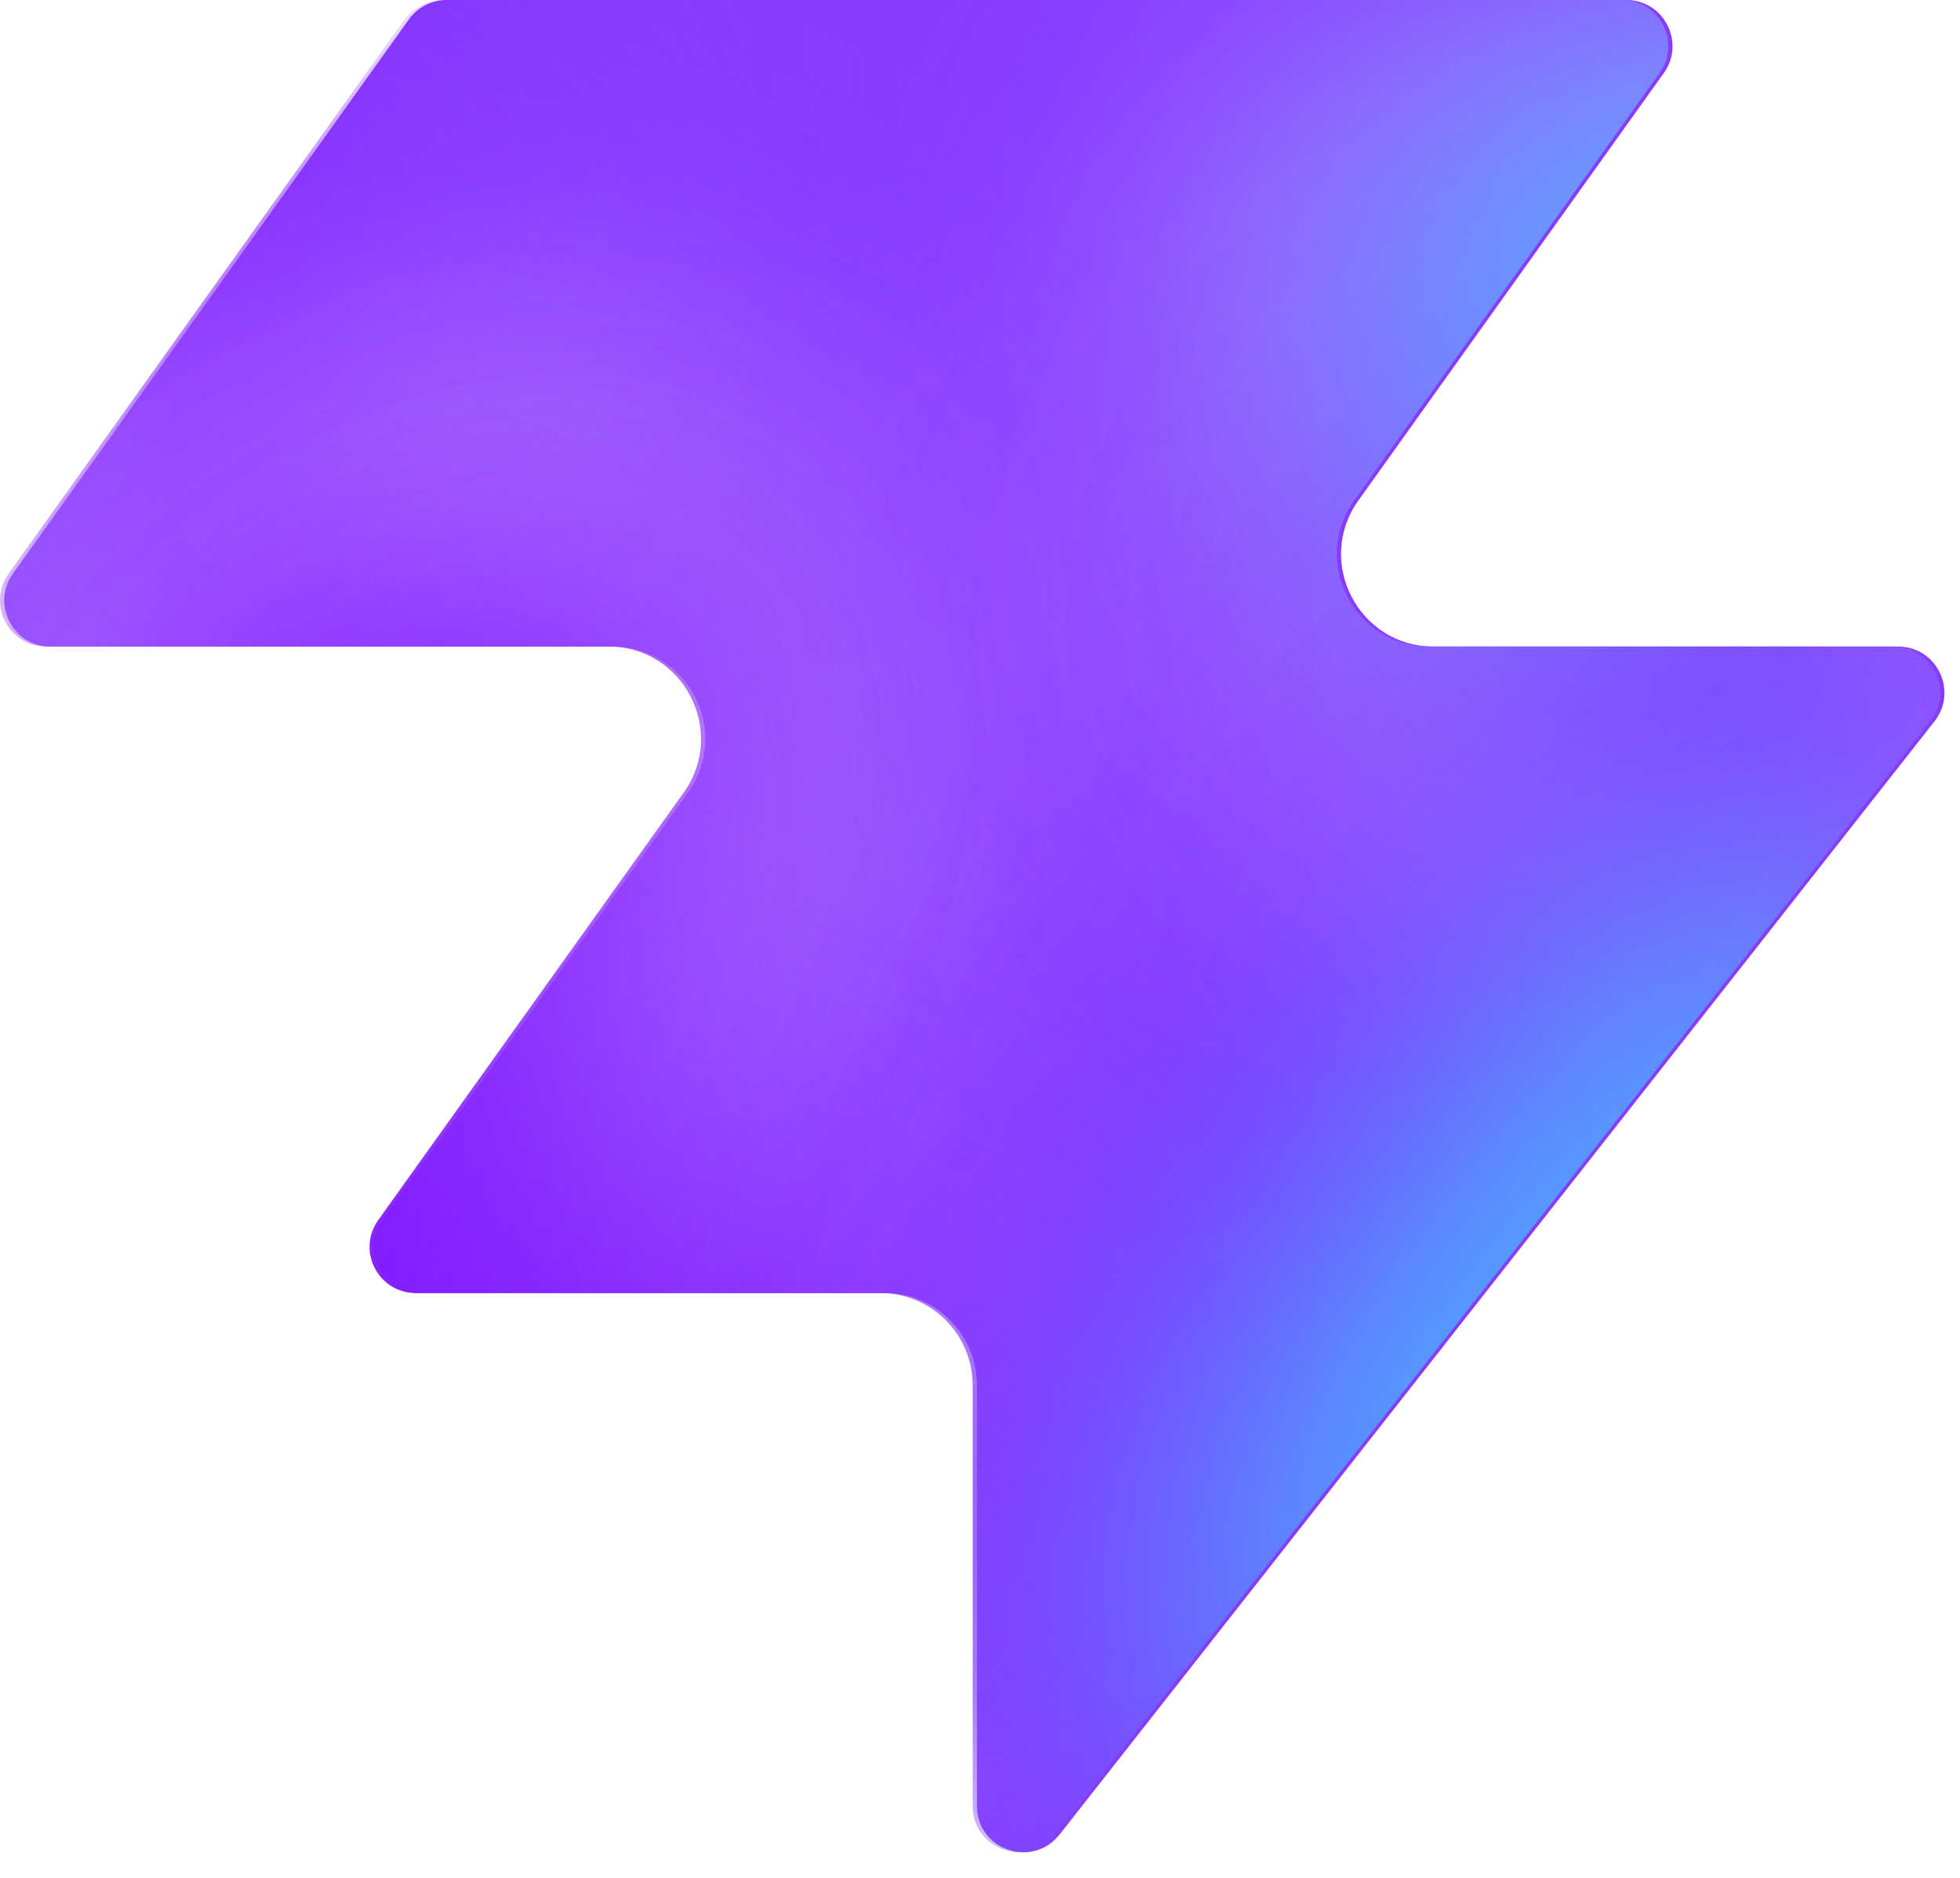
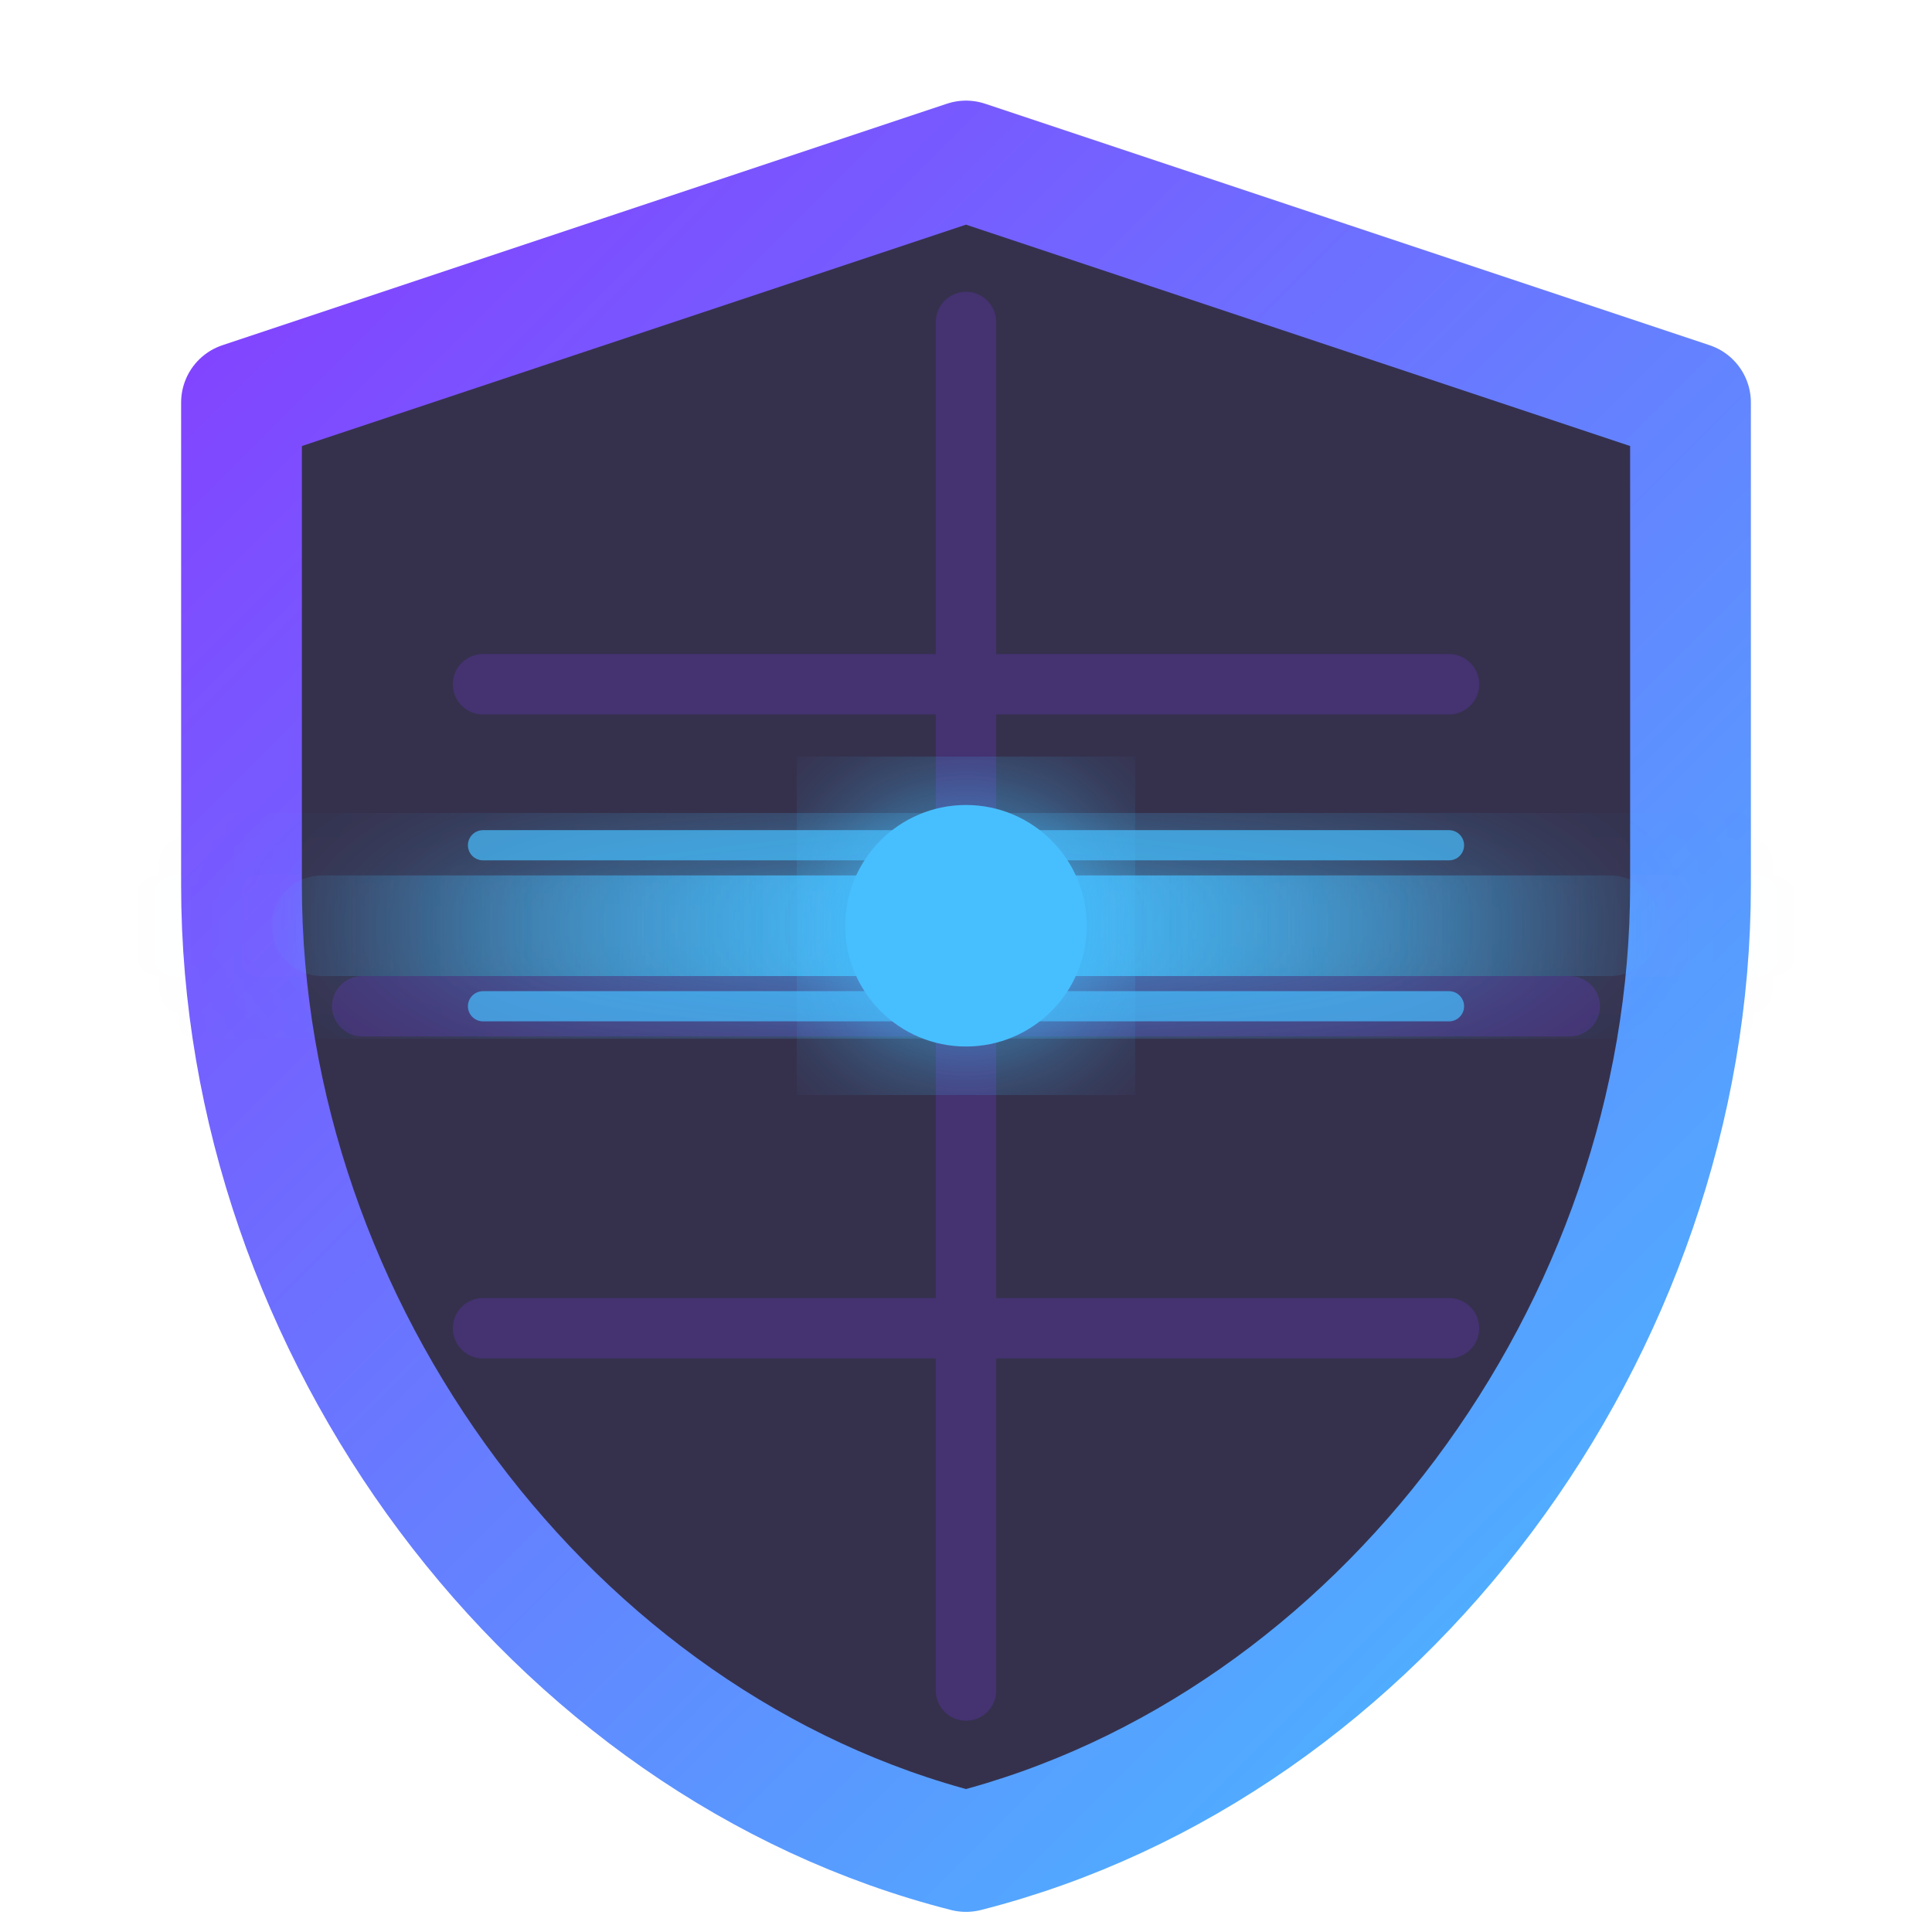
- <svg xmlns="http://www.w3.org/2000/svg" width="48" height="46" fill="none" viewBox="0 0 48 46">
-   <path fill="#863bff" d="M25.946 44.938c-.664.845-2.021.375-2.021-.698V33.937a2.26 2.26 0 0 0-2.262-2.262H10.287c-.92 0-1.456-1.04-.92-1.788l7.48-10.471c1.07-1.497 0-3.578-1.842-3.578H1.237c-.92 0-1.456-1.04-.92-1.788L10.013.474c.214-.297.556-.474.92-.474h28.894c.92 0 1.456 1.04.92 1.788l-7.48 10.471c-1.07 1.498 0 3.579 1.842 3.579h11.377c.943 0 1.473 1.088.89 1.83L25.947 44.94z" style="fill:#863bff;fill:color(display-p3 .525 .23 1);fill-opacity:1" />
-   <mask id="a" width="48" height="46" x="0" y="0" maskUnits="userSpaceOnUse" style="mask-type:alpha">
-     <path fill="#000" d="M25.842 44.938c-.664.844-2.021.375-2.021-.698V33.937a2.26 2.26 0 0 0-2.262-2.262H10.183c-.92 0-1.456-1.04-.92-1.788l7.48-10.471c1.07-1.498 0-3.579-1.842-3.579H1.133c-.92 0-1.456-1.04-.92-1.787L9.91.473c.214-.297.556-.474.92-.474h28.894c.92 0 1.456 1.04.92 1.788l-7.48 10.471c-1.07 1.498 0 3.578 1.842 3.578h11.377c.943 0 1.473 1.088.89 1.832L25.843 44.94z" style="fill:#000;fill-opacity:1" />
-   </mask>
-   <g mask="url(#a)">
-     <g filter="url(#b)">
-       <ellipse cx="5.508" cy="14.704" fill="#ede6ff" rx="5.508" ry="14.704" style="fill:#ede6ff;fill:color(display-p3 .927 .903 1);fill-opacity:1" transform="matrix(.00324 1 1 -.00324 -4.47 31.516)" />
-     </g>
-     <g filter="url(#c)">
-       <ellipse cx="10.399" cy="29.851" fill="#ede6ff" rx="10.399" ry="29.851" style="fill:#ede6ff;fill:color(display-p3 .927 .903 1);fill-opacity:1" transform="matrix(.00324 1 1 -.00324 -39.328 7.883)" />
-     </g>
-     <g filter="url(#d)">
-       <ellipse cx="5.508" cy="30.487" fill="#7e14ff" rx="5.508" ry="30.487" style="fill:#7e14ff;fill:color(display-p3 .492 .077 1);fill-opacity:1" transform="rotate(89.814 -25.913 -14.639)scale(1 -1)" />
-     </g>
-     <g filter="url(#e)">
-       <ellipse cx="5.508" cy="30.599" fill="#7e14ff" rx="5.508" ry="30.599" style="fill:#7e14ff;fill:color(display-p3 .492 .077 1);fill-opacity:1" transform="rotate(89.814 -32.644 -3.334)scale(1 -1)" />
-     </g>
-     <g filter="url(#f)">
-       <ellipse cx="5.508" cy="30.599" fill="#7e14ff" rx="5.508" ry="30.599" style="fill:#7e14ff;fill:color(display-p3 .492 .077 1);fill-opacity:1" transform="matrix(.00324 1 1 -.00324 -34.34 30.47)" />
-     </g>
-     <g filter="url(#g)">
-       <ellipse cx="14.072" cy="22.078" fill="#ede6ff" rx="14.072" ry="22.078" style="fill:#ede6ff;fill:color(display-p3 .927 .903 1);fill-opacity:1" transform="rotate(93.35 24.506 48.493)scale(-1 1)" />
-     </g>
-     <g filter="url(#h)">
-       <ellipse cx="3.47" cy="21.501" fill="#7e14ff" rx="3.47" ry="21.501" style="fill:#7e14ff;fill:color(display-p3 .492 .077 1);fill-opacity:1" transform="rotate(89.009 28.708 47.59)scale(-1 1)" />
-     </g>
-     <g filter="url(#i)">
-       <ellipse cx="3.47" cy="21.501" fill="#7e14ff" rx="3.47" ry="21.501" style="fill:#7e14ff;fill:color(display-p3 .492 .077 1);fill-opacity:1" transform="rotate(89.009 28.708 47.59)scale(-1 1)" />
-     </g>
-     <g filter="url(#j)">
-       <ellipse cx=".387" cy="8.972" fill="#7e14ff" rx="4.407" ry="29.108" style="fill:#7e14ff;fill:color(display-p3 .492 .077 1);fill-opacity:1" transform="rotate(39.51 .387 8.972)" />
-     </g>
-     <g filter="url(#k)">
-       <ellipse cx="47.523" cy="-6.092" fill="#7e14ff" rx="4.407" ry="29.108" style="fill:#7e14ff;fill:color(display-p3 .492 .077 1);fill-opacity:1" transform="rotate(37.892 47.523 -6.092)" />
-     </g>
-     <g filter="url(#l)">
-       <ellipse cx="41.412" cy="6.333" fill="#47bfff" rx="5.971" ry="9.665" style="fill:#47bfff;fill:color(display-p3 .28 .748 1);fill-opacity:1" transform="rotate(37.892 41.412 6.333)" />
-     </g>
-     <g filter="url(#m)">
-       <ellipse cx="-1.879" cy="38.332" fill="#7e14ff" rx="4.407" ry="29.108" style="fill:#7e14ff;fill:color(display-p3 .492 .077 1);fill-opacity:1" transform="rotate(37.892 -1.88 38.332)" />
-     </g>
-     <g filter="url(#n)">
-       <ellipse cx="-1.879" cy="38.332" fill="#7e14ff" rx="4.407" ry="29.108" style="fill:#7e14ff;fill:color(display-p3 .492 .077 1);fill-opacity:1" transform="rotate(37.892 -1.88 38.332)" />
-     </g>
-     <g filter="url(#o)">
-       <ellipse cx="35.651" cy="29.907" fill="#7e14ff" rx="4.407" ry="29.108" style="fill:#7e14ff;fill:color(display-p3 .492 .077 1);fill-opacity:1" transform="rotate(37.892 35.651 29.907)" />
-     </g>
-     <g filter="url(#p)">
-       <ellipse cx="38.418" cy="32.4" fill="#47bfff" rx="5.971" ry="15.297" style="fill:#47bfff;fill:color(display-p3 .28 .748 1);fill-opacity:1" transform="rotate(37.892 38.418 32.4)" />
-     </g>
-   </g>
+ <svg xmlns="http://www.w3.org/2000/svg" width="48" height="48" fill="none" viewBox="0 0 48 48">
  <defs>
-     <filter id="b" width="60.045" height="41.654" x="-19.77" y="16.149" color-interpolation-filters="sRGB" filterUnits="userSpaceOnUse">
-       <feFlood flood-opacity="0" result="BackgroundImageFix" />
-       <feBlend in="SourceGraphic" in2="BackgroundImageFix" result="shape" />
-       <feGaussianBlur result="effect1_foregroundBlur_2002_17158" stdDeviation="7.659" />
-     </filter>
-     <filter id="c" width="90.34" height="51.437" x="-54.613" y="-7.533" color-interpolation-filters="sRGB" filterUnits="userSpaceOnUse">
-       <feFlood flood-opacity="0" result="BackgroundImageFix" />
-       <feBlend in="SourceGraphic" in2="BackgroundImageFix" result="shape" />
-       <feGaussianBlur result="effect1_foregroundBlur_2002_17158" stdDeviation="7.659" />
-     </filter>
-     <filter id="d" width="79.355" height="29.4" x="-49.64" y="2.03" color-interpolation-filters="sRGB" filterUnits="userSpaceOnUse">
-       <feFlood flood-opacity="0" result="BackgroundImageFix" />
-       <feBlend in="SourceGraphic" in2="BackgroundImageFix" result="shape" />
-       <feGaussianBlur result="effect1_foregroundBlur_2002_17158" stdDeviation="4.596" />
-     </filter>
-     <filter id="e" width="79.579" height="29.4" x="-45.045" y="20.029" color-interpolation-filters="sRGB" filterUnits="userSpaceOnUse">
-       <feFlood flood-opacity="0" result="BackgroundImageFix" />
-       <feBlend in="SourceGraphic" in2="BackgroundImageFix" result="shape" />
-       <feGaussianBlur result="effect1_foregroundBlur_2002_17158" stdDeviation="4.596" />
-     </filter>
-     <filter id="f" width="79.579" height="29.4" x="-43.513" y="21.178" color-interpolation-filters="sRGB" filterUnits="userSpaceOnUse">
-       <feFlood flood-opacity="0" result="BackgroundImageFix" />
-       <feBlend in="SourceGraphic" in2="BackgroundImageFix" result="shape" />
-       <feGaussianBlur result="effect1_foregroundBlur_2002_17158" stdDeviation="4.596" />
-     </filter>
-     <filter id="g" width="74.749" height="58.852" x="15.756" y="-17.901" color-interpolation-filters="sRGB" filterUnits="userSpaceOnUse">
-       <feFlood flood-opacity="0" result="BackgroundImageFix" />
-       <feBlend in="SourceGraphic" in2="BackgroundImageFix" result="shape" />
-       <feGaussianBlur result="effect1_foregroundBlur_2002_17158" stdDeviation="7.659" />
-     </filter>
-     <filter id="h" width="61.377" height="25.362" x="23.548" y="2.284" color-interpolation-filters="sRGB" filterUnits="userSpaceOnUse">
-       <feFlood flood-opacity="0" result="BackgroundImageFix" />
-       <feBlend in="SourceGraphic" in2="BackgroundImageFix" result="shape" />
-       <feGaussianBlur result="effect1_foregroundBlur_2002_17158" stdDeviation="4.596" />
-     </filter>
-     <filter id="i" width="61.377" height="25.362" x="23.548" y="2.284" color-interpolation-filters="sRGB" filterUnits="userSpaceOnUse">
-       <feFlood flood-opacity="0" result="BackgroundImageFix" />
-       <feBlend in="SourceGraphic" in2="BackgroundImageFix" result="shape" />
-       <feGaussianBlur result="effect1_foregroundBlur_2002_17158" stdDeviation="4.596" />
-     </filter>
-     <filter id="j" width="56.045" height="63.649" x="-27.636" y="-22.853" color-interpolation-filters="sRGB" filterUnits="userSpaceOnUse">
-       <feFlood flood-opacity="0" result="BackgroundImageFix" />
-       <feBlend in="SourceGraphic" in2="BackgroundImageFix" result="shape" />
-       <feGaussianBlur result="effect1_foregroundBlur_2002_17158" stdDeviation="4.596" />
-     </filter>
-     <filter id="k" width="54.814" height="64.646" x="20.116" y="-38.415" color-interpolation-filters="sRGB" filterUnits="userSpaceOnUse">
-       <feFlood flood-opacity="0" result="BackgroundImageFix" />
-       <feBlend in="SourceGraphic" in2="BackgroundImageFix" result="shape" />
-       <feGaussianBlur result="effect1_foregroundBlur_2002_17158" stdDeviation="4.596" />
-     </filter>
-     <filter id="l" width="33.541" height="35.313" x="24.641" y="-11.323" color-interpolation-filters="sRGB" filterUnits="userSpaceOnUse">
-       <feFlood flood-opacity="0" result="BackgroundImageFix" />
-       <feBlend in="SourceGraphic" in2="BackgroundImageFix" result="shape" />
-       <feGaussianBlur result="effect1_foregroundBlur_2002_17158" stdDeviation="4.596" />
-     </filter>
-     <filter id="m" width="54.814" height="64.646" x="-29.286" y="6.009" color-interpolation-filters="sRGB" filterUnits="userSpaceOnUse">
-       <feFlood flood-opacity="0" result="BackgroundImageFix" />
-       <feBlend in="SourceGraphic" in2="BackgroundImageFix" result="shape" />
-       <feGaussianBlur result="effect1_foregroundBlur_2002_17158" stdDeviation="4.596" />
-     </filter>
-     <filter id="n" width="54.814" height="64.646" x="-29.286" y="6.009" color-interpolation-filters="sRGB" filterUnits="userSpaceOnUse">
-       <feFlood flood-opacity="0" result="BackgroundImageFix" />
-       <feBlend in="SourceGraphic" in2="BackgroundImageFix" result="shape" />
-       <feGaussianBlur result="effect1_foregroundBlur_2002_17158" stdDeviation="4.596" />
-     </filter>
-     <filter id="o" width="54.814" height="64.646" x="8.244" y="-2.416" color-interpolation-filters="sRGB" filterUnits="userSpaceOnUse">
-       <feFlood flood-opacity="0" result="BackgroundImageFix" />
-       <feBlend in="SourceGraphic" in2="BackgroundImageFix" result="shape" />
-       <feGaussianBlur result="effect1_foregroundBlur_2002_17158" stdDeviation="4.596" />
-     </filter>
-     <filter id="p" width="39.409" height="43.623" x="18.713" y="10.588" color-interpolation-filters="sRGB" filterUnits="userSpaceOnUse">
-       <feFlood flood-opacity="0" result="BackgroundImageFix" />
-       <feBlend in="SourceGraphic" in2="BackgroundImageFix" result="shape" />
-       <feGaussianBlur result="effect1_foregroundBlur_2002_17158" stdDeviation="4.596" />
+     <linearGradient id="shieldGrad" x1="4" y1="4" x2="44" y2="44" gradientUnits="userSpaceOnUse">
+       <stop offset="0%" stop-color="#863BFF" />
+       <stop offset="100%" stop-color="#47BFFF" />
+     </linearGradient>
+     <linearGradient id="scannerGrad" x1="6" y1="0" x2="42" y2="0" gradientUnits="userSpaceOnUse">
+       <stop offset="0%" stop-color="#47BFFF" stop-opacity="0" />
+       <stop offset="15%" stop-color="#47BFFF" stop-opacity="0.3" />
+       <stop offset="50%" stop-color="#47BFFF" stop-opacity="1" />
+       <stop offset="85%" stop-color="#47BFFF" stop-opacity="0.3" />
+       <stop offset="100%" stop-color="#47BFFF" stop-opacity="0" />
+     </linearGradient>
+     <filter id="glow" x="-20%" y="-20%" width="140%" height="140%">
+       <feGaussianBlur stdDeviation="2" result="blur" />
+       <feComposite in="SourceGraphic" in2="blur" operator="over" />
    </filter>
  </defs>
+   <path d="M24 4L6 10v12c0 11.02 7.68 21.38 18 24 10.32-2.62 18-12.98 18-24V10L24 4z" stroke="url(#shieldGrad)" stroke-width="3" stroke-linejoin="round" fill="#120E2E" fill-opacity="0.85" />
+   <path d="M24 8v34M12 17h24M9 25h30M12 33h24" stroke="#863BFF" stroke-width="1.5" stroke-opacity="0.2" stroke-linecap="round" />
+   <g filter="url(#glow)">
+     <line x1="8" y1="23" x2="40" y2="23" stroke="url(#scannerGrad)" stroke-width="2.5" stroke-linecap="round" />
+     <line x1="12" y1="21" x2="36" y2="21" stroke="#47BFFF" stroke-width="0.75" stroke-opacity="0.7" stroke-linecap="round" />
+     <line x1="12" y1="25" x2="36" y2="25" stroke="#47BFFF" stroke-width="0.75" stroke-opacity="0.7" stroke-linecap="round" />
+   </g>
+   <circle cx="24" cy="23" r="3" fill="#47BFFF" filter="url(#glow)" />
</svg>
